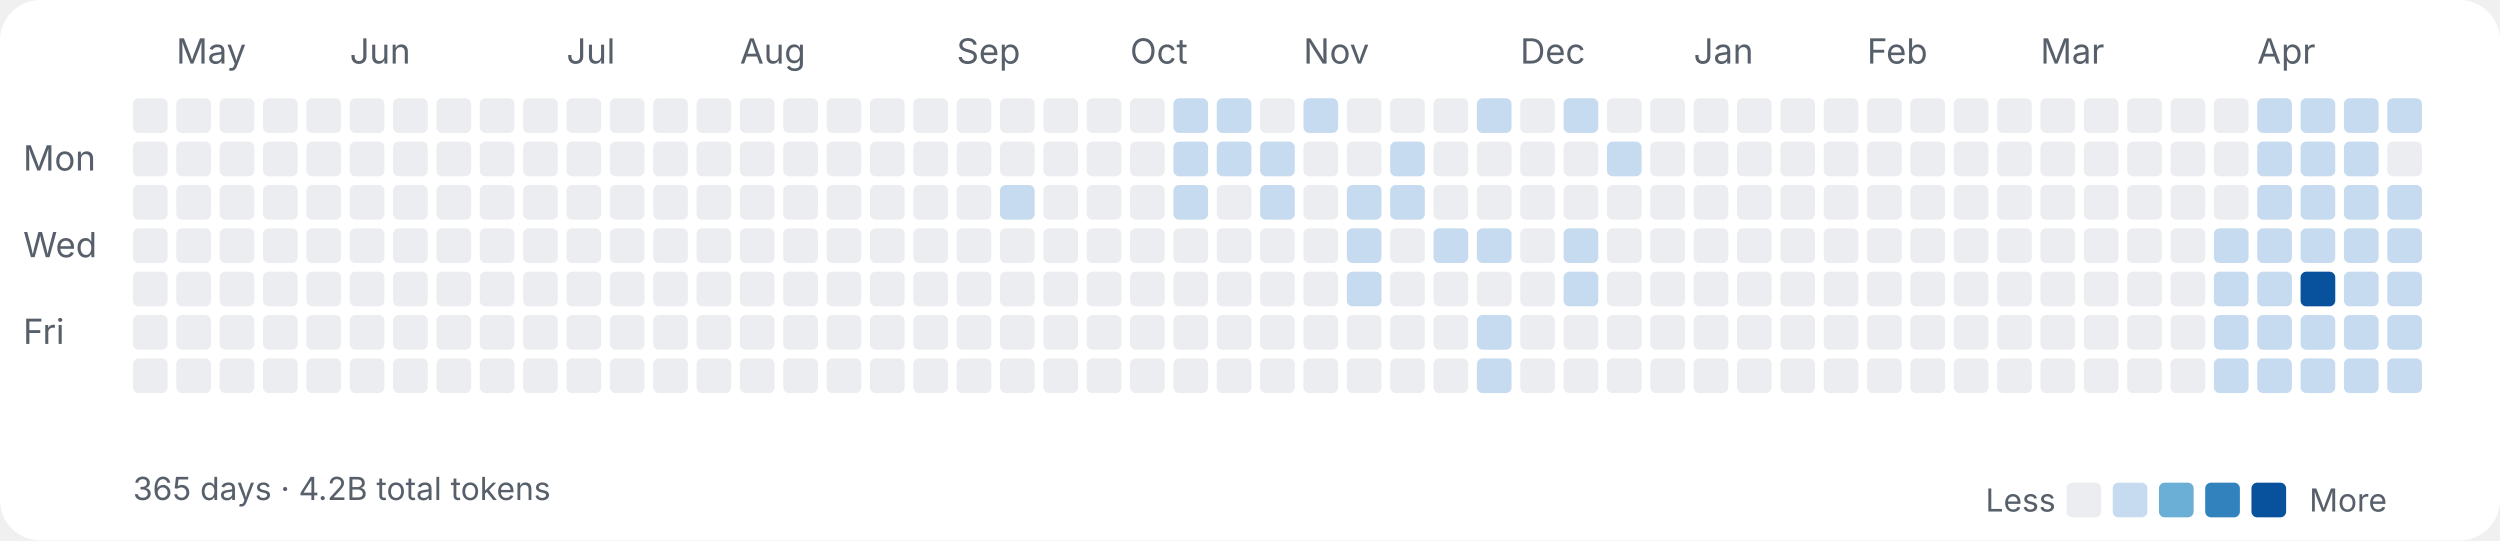
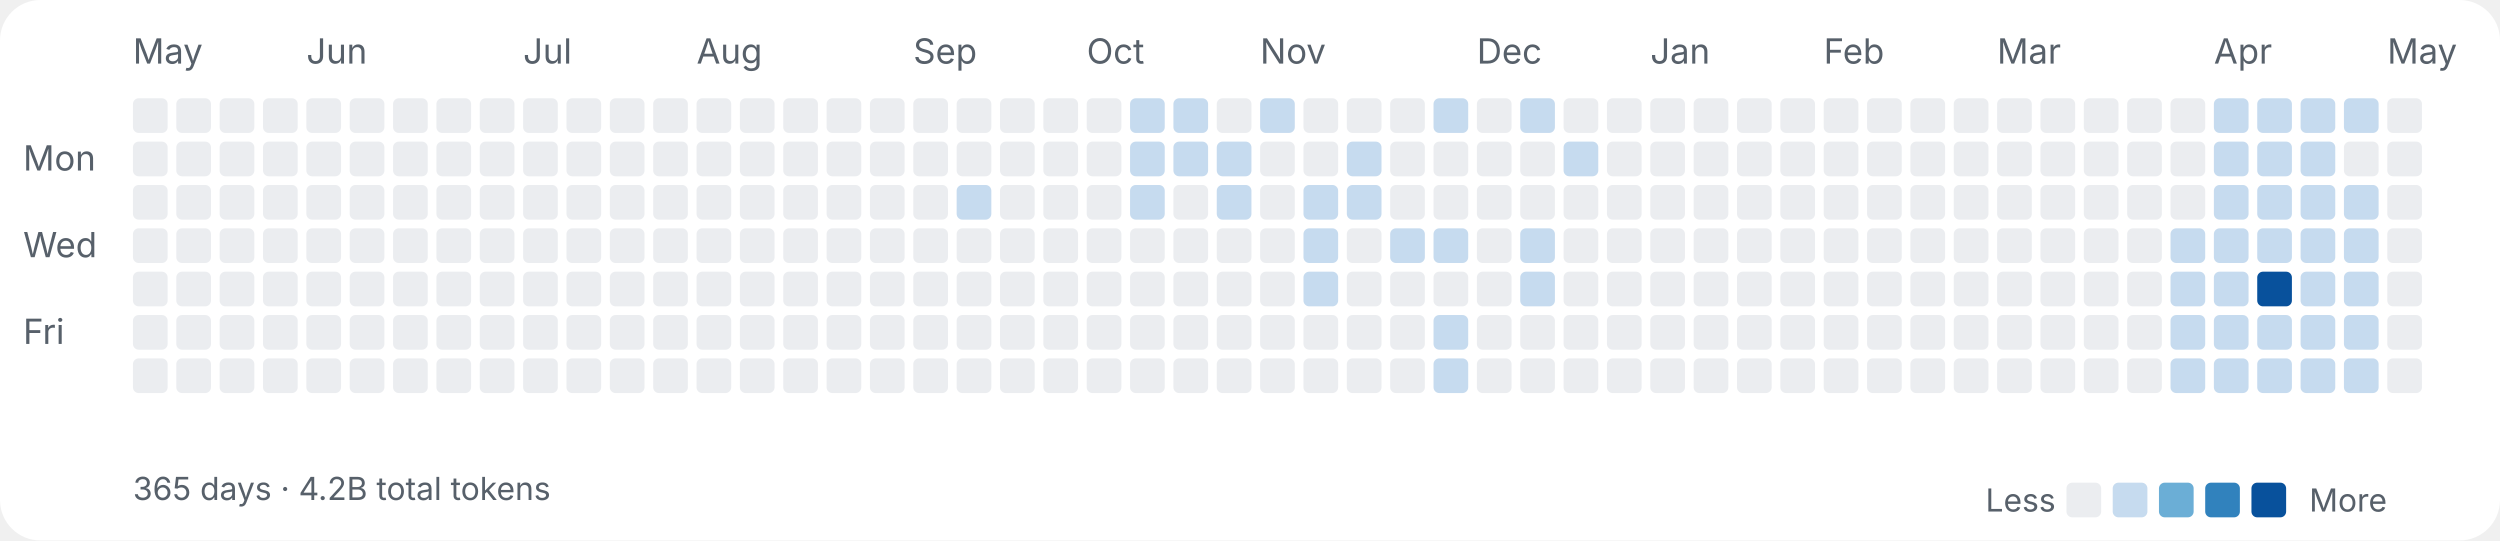
<svg xmlns="http://www.w3.org/2000/svg" width="865" height="187" viewBox="0 0 865 187" fill="none">
  <style>
.label{font:12px ui-sans-serif,system-ui,-apple-system,sans-serif;fill:#57606a}
.sub{font:11px ui-sans-serif,system-ui,-apple-system,sans-serif;fill:#57606a}
</style>
  <rect width="100%" height="100%" rx="14" fill="#ffffff" />
  <text class="label" x="8" y="59">Mon</text>
  <text class="label" x="8" y="89">Wed</text>
  <text class="label" x="8" y="119">Fri</text>
+   <text class="label" x="46" y="22">May</text>
  <rect x="46" y="34" width="12" height="12" rx="2" fill="#ebedf0" />
  <rect x="46" y="49" width="12" height="12" rx="2" fill="#ebedf0" />
  <rect x="46" y="64" width="12" height="12" rx="2" fill="#ebedf0" />
  <rect x="46" y="79" width="12" height="12" rx="2" fill="#ebedf0" />
  <rect x="46" y="94" width="12" height="12" rx="2" fill="#ebedf0" />
  <rect x="46" y="109" width="12" height="12" rx="2" fill="#ebedf0" />
  <rect x="46" y="124" width="12" height="12" rx="2" fill="#ebedf0" />
-   <text class="label" x="61" y="22">May</text>
  <rect x="61" y="34" width="12" height="12" rx="2" fill="#ebedf0" />
  <rect x="61" y="49" width="12" height="12" rx="2" fill="#ebedf0" />
  <rect x="61" y="64" width="12" height="12" rx="2" fill="#ebedf0" />
  <rect x="61" y="79" width="12" height="12" rx="2" fill="#ebedf0" />
  <rect x="61" y="94" width="12" height="12" rx="2" fill="#ebedf0" />
  <rect x="61" y="109" width="12" height="12" rx="2" fill="#ebedf0" />
  <rect x="61" y="124" width="12" height="12" rx="2" fill="#ebedf0" />
  <rect x="76" y="34" width="12" height="12" rx="2" fill="#ebedf0" />
  <rect x="76" y="49" width="12" height="12" rx="2" fill="#ebedf0" />
  <rect x="76" y="64" width="12" height="12" rx="2" fill="#ebedf0" />
  <rect x="76" y="79" width="12" height="12" rx="2" fill="#ebedf0" />
  <rect x="76" y="94" width="12" height="12" rx="2" fill="#ebedf0" />
  <rect x="76" y="109" width="12" height="12" rx="2" fill="#ebedf0" />
  <rect x="76" y="124" width="12" height="12" rx="2" fill="#ebedf0" />
  <rect x="91" y="34" width="12" height="12" rx="2" fill="#ebedf0" />
  <rect x="91" y="49" width="12" height="12" rx="2" fill="#ebedf0" />
  <rect x="91" y="64" width="12" height="12" rx="2" fill="#ebedf0" />
  <rect x="91" y="79" width="12" height="12" rx="2" fill="#ebedf0" />
  <rect x="91" y="94" width="12" height="12" rx="2" fill="#ebedf0" />
  <rect x="91" y="109" width="12" height="12" rx="2" fill="#ebedf0" />
  <rect x="91" y="124" width="12" height="12" rx="2" fill="#ebedf0" />
+   <text class="label" x="106" y="22">Jun</text>
  <rect x="106" y="34" width="12" height="12" rx="2" fill="#ebedf0" />
  <rect x="106" y="49" width="12" height="12" rx="2" fill="#ebedf0" />
  <rect x="106" y="64" width="12" height="12" rx="2" fill="#ebedf0" />
  <rect x="106" y="79" width="12" height="12" rx="2" fill="#ebedf0" />
  <rect x="106" y="94" width="12" height="12" rx="2" fill="#ebedf0" />
  <rect x="106" y="109" width="12" height="12" rx="2" fill="#ebedf0" />
  <rect x="106" y="124" width="12" height="12" rx="2" fill="#ebedf0" />
-   <text class="label" x="121" y="22">Jun</text>
  <rect x="121" y="34" width="12" height="12" rx="2" fill="#ebedf0" />
  <rect x="121" y="49" width="12" height="12" rx="2" fill="#ebedf0" />
  <rect x="121" y="64" width="12" height="12" rx="2" fill="#ebedf0" />
  <rect x="121" y="79" width="12" height="12" rx="2" fill="#ebedf0" />
  <rect x="121" y="94" width="12" height="12" rx="2" fill="#ebedf0" />
  <rect x="121" y="109" width="12" height="12" rx="2" fill="#ebedf0" />
  <rect x="121" y="124" width="12" height="12" rx="2" fill="#ebedf0" />
  <rect x="136" y="34" width="12" height="12" rx="2" fill="#ebedf0" />
  <rect x="136" y="49" width="12" height="12" rx="2" fill="#ebedf0" />
  <rect x="136" y="64" width="12" height="12" rx="2" fill="#ebedf0" />
  <rect x="136" y="79" width="12" height="12" rx="2" fill="#ebedf0" />
  <rect x="136" y="94" width="12" height="12" rx="2" fill="#ebedf0" />
  <rect x="136" y="109" width="12" height="12" rx="2" fill="#ebedf0" />
  <rect x="136" y="124" width="12" height="12" rx="2" fill="#ebedf0" />
  <rect x="151" y="34" width="12" height="12" rx="2" fill="#ebedf0" />
  <rect x="151" y="49" width="12" height="12" rx="2" fill="#ebedf0" />
  <rect x="151" y="64" width="12" height="12" rx="2" fill="#ebedf0" />
  <rect x="151" y="79" width="12" height="12" rx="2" fill="#ebedf0" />
  <rect x="151" y="94" width="12" height="12" rx="2" fill="#ebedf0" />
  <rect x="151" y="109" width="12" height="12" rx="2" fill="#ebedf0" />
  <rect x="151" y="124" width="12" height="12" rx="2" fill="#ebedf0" />
  <rect x="166" y="34" width="12" height="12" rx="2" fill="#ebedf0" />
  <rect x="166" y="49" width="12" height="12" rx="2" fill="#ebedf0" />
  <rect x="166" y="64" width="12" height="12" rx="2" fill="#ebedf0" />
  <rect x="166" y="79" width="12" height="12" rx="2" fill="#ebedf0" />
  <rect x="166" y="94" width="12" height="12" rx="2" fill="#ebedf0" />
  <rect x="166" y="109" width="12" height="12" rx="2" fill="#ebedf0" />
  <rect x="166" y="124" width="12" height="12" rx="2" fill="#ebedf0" />
+   <text class="label" x="181" y="22">Jul</text>
  <rect x="181" y="34" width="12" height="12" rx="2" fill="#ebedf0" />
  <rect x="181" y="49" width="12" height="12" rx="2" fill="#ebedf0" />
  <rect x="181" y="64" width="12" height="12" rx="2" fill="#ebedf0" />
  <rect x="181" y="79" width="12" height="12" rx="2" fill="#ebedf0" />
  <rect x="181" y="94" width="12" height="12" rx="2" fill="#ebedf0" />
  <rect x="181" y="109" width="12" height="12" rx="2" fill="#ebedf0" />
  <rect x="181" y="124" width="12" height="12" rx="2" fill="#ebedf0" />
-   <text class="label" x="196" y="22">Jul</text>
  <rect x="196" y="34" width="12" height="12" rx="2" fill="#ebedf0" />
  <rect x="196" y="49" width="12" height="12" rx="2" fill="#ebedf0" />
  <rect x="196" y="64" width="12" height="12" rx="2" fill="#ebedf0" />
  <rect x="196" y="79" width="12" height="12" rx="2" fill="#ebedf0" />
  <rect x="196" y="94" width="12" height="12" rx="2" fill="#ebedf0" />
  <rect x="196" y="109" width="12" height="12" rx="2" fill="#ebedf0" />
  <rect x="196" y="124" width="12" height="12" rx="2" fill="#ebedf0" />
  <rect x="211" y="34" width="12" height="12" rx="2" fill="#ebedf0" />
  <rect x="211" y="49" width="12" height="12" rx="2" fill="#ebedf0" />
  <rect x="211" y="64" width="12" height="12" rx="2" fill="#ebedf0" />
  <rect x="211" y="79" width="12" height="12" rx="2" fill="#ebedf0" />
  <rect x="211" y="94" width="12" height="12" rx="2" fill="#ebedf0" />
  <rect x="211" y="109" width="12" height="12" rx="2" fill="#ebedf0" />
  <rect x="211" y="124" width="12" height="12" rx="2" fill="#ebedf0" />
  <rect x="226" y="34" width="12" height="12" rx="2" fill="#ebedf0" />
  <rect x="226" y="49" width="12" height="12" rx="2" fill="#ebedf0" />
  <rect x="226" y="64" width="12" height="12" rx="2" fill="#ebedf0" />
  <rect x="226" y="79" width="12" height="12" rx="2" fill="#ebedf0" />
  <rect x="226" y="94" width="12" height="12" rx="2" fill="#ebedf0" />
  <rect x="226" y="109" width="12" height="12" rx="2" fill="#ebedf0" />
  <rect x="226" y="124" width="12" height="12" rx="2" fill="#ebedf0" />
+   <text class="label" x="241" y="22">Aug</text>
  <rect x="241" y="34" width="12" height="12" rx="2" fill="#ebedf0" />
  <rect x="241" y="49" width="12" height="12" rx="2" fill="#ebedf0" />
  <rect x="241" y="64" width="12" height="12" rx="2" fill="#ebedf0" />
  <rect x="241" y="79" width="12" height="12" rx="2" fill="#ebedf0" />
  <rect x="241" y="94" width="12" height="12" rx="2" fill="#ebedf0" />
  <rect x="241" y="109" width="12" height="12" rx="2" fill="#ebedf0" />
  <rect x="241" y="124" width="12" height="12" rx="2" fill="#ebedf0" />
-   <text class="label" x="256" y="22">Aug</text>
  <rect x="256" y="34" width="12" height="12" rx="2" fill="#ebedf0" />
  <rect x="256" y="49" width="12" height="12" rx="2" fill="#ebedf0" />
  <rect x="256" y="64" width="12" height="12" rx="2" fill="#ebedf0" />
  <rect x="256" y="79" width="12" height="12" rx="2" fill="#ebedf0" />
  <rect x="256" y="94" width="12" height="12" rx="2" fill="#ebedf0" />
  <rect x="256" y="109" width="12" height="12" rx="2" fill="#ebedf0" />
  <rect x="256" y="124" width="12" height="12" rx="2" fill="#ebedf0" />
  <rect x="271" y="34" width="12" height="12" rx="2" fill="#ebedf0" />
  <rect x="271" y="49" width="12" height="12" rx="2" fill="#ebedf0" />
  <rect x="271" y="64" width="12" height="12" rx="2" fill="#ebedf0" />
  <rect x="271" y="79" width="12" height="12" rx="2" fill="#ebedf0" />
  <rect x="271" y="94" width="12" height="12" rx="2" fill="#ebedf0" />
  <rect x="271" y="109" width="12" height="12" rx="2" fill="#ebedf0" />
  <rect x="271" y="124" width="12" height="12" rx="2" fill="#ebedf0" />
  <rect x="286" y="34" width="12" height="12" rx="2" fill="#ebedf0" />
  <rect x="286" y="49" width="12" height="12" rx="2" fill="#ebedf0" />
  <rect x="286" y="64" width="12" height="12" rx="2" fill="#ebedf0" />
  <rect x="286" y="79" width="12" height="12" rx="2" fill="#ebedf0" />
  <rect x="286" y="94" width="12" height="12" rx="2" fill="#ebedf0" />
  <rect x="286" y="109" width="12" height="12" rx="2" fill="#ebedf0" />
  <rect x="286" y="124" width="12" height="12" rx="2" fill="#ebedf0" />
  <rect x="301" y="34" width="12" height="12" rx="2" fill="#ebedf0" />
  <rect x="301" y="49" width="12" height="12" rx="2" fill="#ebedf0" />
  <rect x="301" y="64" width="12" height="12" rx="2" fill="#ebedf0" />
  <rect x="301" y="79" width="12" height="12" rx="2" fill="#ebedf0" />
  <rect x="301" y="94" width="12" height="12" rx="2" fill="#ebedf0" />
  <rect x="301" y="109" width="12" height="12" rx="2" fill="#ebedf0" />
  <rect x="301" y="124" width="12" height="12" rx="2" fill="#ebedf0" />
+   <text class="label" x="316" y="22">Sep</text>
  <rect x="316" y="34" width="12" height="12" rx="2" fill="#ebedf0" />
  <rect x="316" y="49" width="12" height="12" rx="2" fill="#ebedf0" />
  <rect x="316" y="64" width="12" height="12" rx="2" fill="#ebedf0" />
  <rect x="316" y="79" width="12" height="12" rx="2" fill="#ebedf0" />
  <rect x="316" y="94" width="12" height="12" rx="2" fill="#ebedf0" />
  <rect x="316" y="109" width="12" height="12" rx="2" fill="#ebedf0" />
  <rect x="316" y="124" width="12" height="12" rx="2" fill="#ebedf0" />
-   <text class="label" x="331" y="22">Sep</text>
  <rect x="331" y="34" width="12" height="12" rx="2" fill="#ebedf0" />
  <rect x="331" y="49" width="12" height="12" rx="2" fill="#ebedf0" />
-   <rect x="331" y="64" width="12" height="12" rx="2" fill="#ebedf0" />
+   <rect x="331" y="64" width="12" height="12" rx="2" fill="#c6dbef" />
  <rect x="331" y="79" width="12" height="12" rx="2" fill="#ebedf0" />
  <rect x="331" y="94" width="12" height="12" rx="2" fill="#ebedf0" />
  <rect x="331" y="109" width="12" height="12" rx="2" fill="#ebedf0" />
  <rect x="331" y="124" width="12" height="12" rx="2" fill="#ebedf0" />
  <rect x="346" y="34" width="12" height="12" rx="2" fill="#ebedf0" />
  <rect x="346" y="49" width="12" height="12" rx="2" fill="#ebedf0" />
-   <rect x="346" y="64" width="12" height="12" rx="2" fill="#c6dbef" />
+   <rect x="346" y="64" width="12" height="12" rx="2" fill="#ebedf0" />
  <rect x="346" y="79" width="12" height="12" rx="2" fill="#ebedf0" />
  <rect x="346" y="94" width="12" height="12" rx="2" fill="#ebedf0" />
  <rect x="346" y="109" width="12" height="12" rx="2" fill="#ebedf0" />
  <rect x="346" y="124" width="12" height="12" rx="2" fill="#ebedf0" />
  <rect x="361" y="34" width="12" height="12" rx="2" fill="#ebedf0" />
  <rect x="361" y="49" width="12" height="12" rx="2" fill="#ebedf0" />
  <rect x="361" y="64" width="12" height="12" rx="2" fill="#ebedf0" />
  <rect x="361" y="79" width="12" height="12" rx="2" fill="#ebedf0" />
  <rect x="361" y="94" width="12" height="12" rx="2" fill="#ebedf0" />
  <rect x="361" y="109" width="12" height="12" rx="2" fill="#ebedf0" />
  <rect x="361" y="124" width="12" height="12" rx="2" fill="#ebedf0" />
+   <text class="label" x="376" y="22">Oct</text>
  <rect x="376" y="34" width="12" height="12" rx="2" fill="#ebedf0" />
  <rect x="376" y="49" width="12" height="12" rx="2" fill="#ebedf0" />
  <rect x="376" y="64" width="12" height="12" rx="2" fill="#ebedf0" />
  <rect x="376" y="79" width="12" height="12" rx="2" fill="#ebedf0" />
  <rect x="376" y="94" width="12" height="12" rx="2" fill="#ebedf0" />
  <rect x="376" y="109" width="12" height="12" rx="2" fill="#ebedf0" />
  <rect x="376" y="124" width="12" height="12" rx="2" fill="#ebedf0" />
-   <text class="label" x="391" y="22">Oct</text>
-   <rect x="391" y="34" width="12" height="12" rx="2" fill="#ebedf0" />
-   <rect x="391" y="49" width="12" height="12" rx="2" fill="#ebedf0" />
-   <rect x="391" y="64" width="12" height="12" rx="2" fill="#ebedf0" />
+   <rect x="391" y="34" width="12" height="12" rx="2" fill="#c6dbef" />
+   <rect x="391" y="49" width="12" height="12" rx="2" fill="#c6dbef" />
+   <rect x="391" y="64" width="12" height="12" rx="2" fill="#c6dbef" />
  <rect x="391" y="79" width="12" height="12" rx="2" fill="#ebedf0" />
  <rect x="391" y="94" width="12" height="12" rx="2" fill="#ebedf0" />
  <rect x="391" y="109" width="12" height="12" rx="2" fill="#ebedf0" />
  <rect x="391" y="124" width="12" height="12" rx="2" fill="#ebedf0" />
  <rect x="406" y="34" width="12" height="12" rx="2" fill="#c6dbef" />
  <rect x="406" y="49" width="12" height="12" rx="2" fill="#c6dbef" />
-   <rect x="406" y="64" width="12" height="12" rx="2" fill="#c6dbef" />
+   <rect x="406" y="64" width="12" height="12" rx="2" fill="#ebedf0" />
  <rect x="406" y="79" width="12" height="12" rx="2" fill="#ebedf0" />
  <rect x="406" y="94" width="12" height="12" rx="2" fill="#ebedf0" />
  <rect x="406" y="109" width="12" height="12" rx="2" fill="#ebedf0" />
  <rect x="406" y="124" width="12" height="12" rx="2" fill="#ebedf0" />
-   <rect x="421" y="34" width="12" height="12" rx="2" fill="#c6dbef" />
+   <rect x="421" y="34" width="12" height="12" rx="2" fill="#ebedf0" />
  <rect x="421" y="49" width="12" height="12" rx="2" fill="#c6dbef" />
-   <rect x="421" y="64" width="12" height="12" rx="2" fill="#ebedf0" />
+   <rect x="421" y="64" width="12" height="12" rx="2" fill="#c6dbef" />
  <rect x="421" y="79" width="12" height="12" rx="2" fill="#ebedf0" />
  <rect x="421" y="94" width="12" height="12" rx="2" fill="#ebedf0" />
  <rect x="421" y="109" width="12" height="12" rx="2" fill="#ebedf0" />
  <rect x="421" y="124" width="12" height="12" rx="2" fill="#ebedf0" />
-   <rect x="436" y="34" width="12" height="12" rx="2" fill="#ebedf0" />
-   <rect x="436" y="49" width="12" height="12" rx="2" fill="#c6dbef" />
-   <rect x="436" y="64" width="12" height="12" rx="2" fill="#c6dbef" />
+   <text class="label" x="436" y="22">Nov</text>
+   <rect x="436" y="34" width="12" height="12" rx="2" fill="#c6dbef" />
+   <rect x="436" y="49" width="12" height="12" rx="2" fill="#ebedf0" />
+   <rect x="436" y="64" width="12" height="12" rx="2" fill="#ebedf0" />
  <rect x="436" y="79" width="12" height="12" rx="2" fill="#ebedf0" />
  <rect x="436" y="94" width="12" height="12" rx="2" fill="#ebedf0" />
  <rect x="436" y="109" width="12" height="12" rx="2" fill="#ebedf0" />
  <rect x="436" y="124" width="12" height="12" rx="2" fill="#ebedf0" />
-   <text class="label" x="451" y="22">Nov</text>
-   <rect x="451" y="34" width="12" height="12" rx="2" fill="#c6dbef" />
+   <rect x="451" y="34" width="12" height="12" rx="2" fill="#ebedf0" />
  <rect x="451" y="49" width="12" height="12" rx="2" fill="#ebedf0" />
-   <rect x="451" y="64" width="12" height="12" rx="2" fill="#ebedf0" />
-   <rect x="451" y="79" width="12" height="12" rx="2" fill="#ebedf0" />
-   <rect x="451" y="94" width="12" height="12" rx="2" fill="#ebedf0" />
+   <rect x="451" y="64" width="12" height="12" rx="2" fill="#c6dbef" />
+   <rect x="451" y="79" width="12" height="12" rx="2" fill="#c6dbef" />
+   <rect x="451" y="94" width="12" height="12" rx="2" fill="#c6dbef" />
  <rect x="451" y="109" width="12" height="12" rx="2" fill="#ebedf0" />
  <rect x="451" y="124" width="12" height="12" rx="2" fill="#ebedf0" />
  <rect x="466" y="34" width="12" height="12" rx="2" fill="#ebedf0" />
-   <rect x="466" y="49" width="12" height="12" rx="2" fill="#ebedf0" />
+   <rect x="466" y="49" width="12" height="12" rx="2" fill="#c6dbef" />
  <rect x="466" y="64" width="12" height="12" rx="2" fill="#c6dbef" />
-   <rect x="466" y="79" width="12" height="12" rx="2" fill="#c6dbef" />
-   <rect x="466" y="94" width="12" height="12" rx="2" fill="#c6dbef" />
+   <rect x="466" y="79" width="12" height="12" rx="2" fill="#ebedf0" />
+   <rect x="466" y="94" width="12" height="12" rx="2" fill="#ebedf0" />
  <rect x="466" y="109" width="12" height="12" rx="2" fill="#ebedf0" />
  <rect x="466" y="124" width="12" height="12" rx="2" fill="#ebedf0" />
  <rect x="481" y="34" width="12" height="12" rx="2" fill="#ebedf0" />
-   <rect x="481" y="49" width="12" height="12" rx="2" fill="#c6dbef" />
-   <rect x="481" y="64" width="12" height="12" rx="2" fill="#c6dbef" />
-   <rect x="481" y="79" width="12" height="12" rx="2" fill="#ebedf0" />
+   <rect x="481" y="49" width="12" height="12" rx="2" fill="#ebedf0" />
+   <rect x="481" y="64" width="12" height="12" rx="2" fill="#ebedf0" />
+   <rect x="481" y="79" width="12" height="12" rx="2" fill="#c6dbef" />
  <rect x="481" y="94" width="12" height="12" rx="2" fill="#ebedf0" />
  <rect x="481" y="109" width="12" height="12" rx="2" fill="#ebedf0" />
  <rect x="481" y="124" width="12" height="12" rx="2" fill="#ebedf0" />
-   <rect x="496" y="34" width="12" height="12" rx="2" fill="#ebedf0" />
+   <rect x="496" y="34" width="12" height="12" rx="2" fill="#c6dbef" />
  <rect x="496" y="49" width="12" height="12" rx="2" fill="#ebedf0" />
  <rect x="496" y="64" width="12" height="12" rx="2" fill="#ebedf0" />
  <rect x="496" y="79" width="12" height="12" rx="2" fill="#c6dbef" />
  <rect x="496" y="94" width="12" height="12" rx="2" fill="#ebedf0" />
-   <rect x="496" y="109" width="12" height="12" rx="2" fill="#ebedf0" />
-   <rect x="496" y="124" width="12" height="12" rx="2" fill="#ebedf0" />
-   <rect x="511" y="34" width="12" height="12" rx="2" fill="#c6dbef" />
+   <rect x="496" y="109" width="12" height="12" rx="2" fill="#c6dbef" />
+   <rect x="496" y="124" width="12" height="12" rx="2" fill="#c6dbef" />
+   <text class="label" x="511" y="22">Dec</text>
+   <rect x="511" y="34" width="12" height="12" rx="2" fill="#ebedf0" />
  <rect x="511" y="49" width="12" height="12" rx="2" fill="#ebedf0" />
  <rect x="511" y="64" width="12" height="12" rx="2" fill="#ebedf0" />
-   <rect x="511" y="79" width="12" height="12" rx="2" fill="#c6dbef" />
+   <rect x="511" y="79" width="12" height="12" rx="2" fill="#ebedf0" />
  <rect x="511" y="94" width="12" height="12" rx="2" fill="#ebedf0" />
-   <rect x="511" y="109" width="12" height="12" rx="2" fill="#c6dbef" />
-   <rect x="511" y="124" width="12" height="12" rx="2" fill="#c6dbef" />
-   <text class="label" x="526" y="22">Dec</text>
-   <rect x="526" y="34" width="12" height="12" rx="2" fill="#ebedf0" />
+   <rect x="511" y="109" width="12" height="12" rx="2" fill="#ebedf0" />
+   <rect x="511" y="124" width="12" height="12" rx="2" fill="#ebedf0" />
+   <rect x="526" y="34" width="12" height="12" rx="2" fill="#c6dbef" />
  <rect x="526" y="49" width="12" height="12" rx="2" fill="#ebedf0" />
  <rect x="526" y="64" width="12" height="12" rx="2" fill="#ebedf0" />
-   <rect x="526" y="79" width="12" height="12" rx="2" fill="#ebedf0" />
-   <rect x="526" y="94" width="12" height="12" rx="2" fill="#ebedf0" />
+   <rect x="526" y="79" width="12" height="12" rx="2" fill="#c6dbef" />
+   <rect x="526" y="94" width="12" height="12" rx="2" fill="#c6dbef" />
  <rect x="526" y="109" width="12" height="12" rx="2" fill="#ebedf0" />
  <rect x="526" y="124" width="12" height="12" rx="2" fill="#ebedf0" />
-   <rect x="541" y="34" width="12" height="12" rx="2" fill="#c6dbef" />
-   <rect x="541" y="49" width="12" height="12" rx="2" fill="#ebedf0" />
+   <rect x="541" y="34" width="12" height="12" rx="2" fill="#ebedf0" />
+   <rect x="541" y="49" width="12" height="12" rx="2" fill="#c6dbef" />
  <rect x="541" y="64" width="12" height="12" rx="2" fill="#ebedf0" />
-   <rect x="541" y="79" width="12" height="12" rx="2" fill="#c6dbef" />
-   <rect x="541" y="94" width="12" height="12" rx="2" fill="#c6dbef" />
+   <rect x="541" y="79" width="12" height="12" rx="2" fill="#ebedf0" />
+   <rect x="541" y="94" width="12" height="12" rx="2" fill="#ebedf0" />
  <rect x="541" y="109" width="12" height="12" rx="2" fill="#ebedf0" />
  <rect x="541" y="124" width="12" height="12" rx="2" fill="#ebedf0" />
  <rect x="556" y="34" width="12" height="12" rx="2" fill="#ebedf0" />
-   <rect x="556" y="49" width="12" height="12" rx="2" fill="#c6dbef" />
+   <rect x="556" y="49" width="12" height="12" rx="2" fill="#ebedf0" />
  <rect x="556" y="64" width="12" height="12" rx="2" fill="#ebedf0" />
  <rect x="556" y="79" width="12" height="12" rx="2" fill="#ebedf0" />
  <rect x="556" y="94" width="12" height="12" rx="2" fill="#ebedf0" />
  <rect x="556" y="109" width="12" height="12" rx="2" fill="#ebedf0" />
  <rect x="556" y="124" width="12" height="12" rx="2" fill="#ebedf0" />
+   <text class="label" x="571" y="22">Jan</text>
  <rect x="571" y="34" width="12" height="12" rx="2" fill="#ebedf0" />
  <rect x="571" y="49" width="12" height="12" rx="2" fill="#ebedf0" />
  <rect x="571" y="64" width="12" height="12" rx="2" fill="#ebedf0" />
  <rect x="571" y="79" width="12" height="12" rx="2" fill="#ebedf0" />
  <rect x="571" y="94" width="12" height="12" rx="2" fill="#ebedf0" />
  <rect x="571" y="109" width="12" height="12" rx="2" fill="#ebedf0" />
  <rect x="571" y="124" width="12" height="12" rx="2" fill="#ebedf0" />
-   <text class="label" x="586" y="22">Jan</text>
  <rect x="586" y="34" width="12" height="12" rx="2" fill="#ebedf0" />
  <rect x="586" y="49" width="12" height="12" rx="2" fill="#ebedf0" />
  <rect x="586" y="64" width="12" height="12" rx="2" fill="#ebedf0" />
  <rect x="586" y="79" width="12" height="12" rx="2" fill="#ebedf0" />
  <rect x="586" y="94" width="12" height="12" rx="2" fill="#ebedf0" />
  <rect x="586" y="109" width="12" height="12" rx="2" fill="#ebedf0" />
  <rect x="586" y="124" width="12" height="12" rx="2" fill="#ebedf0" />
  <rect x="601" y="34" width="12" height="12" rx="2" fill="#ebedf0" />
  <rect x="601" y="49" width="12" height="12" rx="2" fill="#ebedf0" />
  <rect x="601" y="64" width="12" height="12" rx="2" fill="#ebedf0" />
  <rect x="601" y="79" width="12" height="12" rx="2" fill="#ebedf0" />
  <rect x="601" y="94" width="12" height="12" rx="2" fill="#ebedf0" />
  <rect x="601" y="109" width="12" height="12" rx="2" fill="#ebedf0" />
  <rect x="601" y="124" width="12" height="12" rx="2" fill="#ebedf0" />
  <rect x="616" y="34" width="12" height="12" rx="2" fill="#ebedf0" />
  <rect x="616" y="49" width="12" height="12" rx="2" fill="#ebedf0" />
  <rect x="616" y="64" width="12" height="12" rx="2" fill="#ebedf0" />
  <rect x="616" y="79" width="12" height="12" rx="2" fill="#ebedf0" />
  <rect x="616" y="94" width="12" height="12" rx="2" fill="#ebedf0" />
  <rect x="616" y="109" width="12" height="12" rx="2" fill="#ebedf0" />
  <rect x="616" y="124" width="12" height="12" rx="2" fill="#ebedf0" />
+   <text class="label" x="631" y="22">Feb</text>
  <rect x="631" y="34" width="12" height="12" rx="2" fill="#ebedf0" />
  <rect x="631" y="49" width="12" height="12" rx="2" fill="#ebedf0" />
  <rect x="631" y="64" width="12" height="12" rx="2" fill="#ebedf0" />
  <rect x="631" y="79" width="12" height="12" rx="2" fill="#ebedf0" />
  <rect x="631" y="94" width="12" height="12" rx="2" fill="#ebedf0" />
  <rect x="631" y="109" width="12" height="12" rx="2" fill="#ebedf0" />
  <rect x="631" y="124" width="12" height="12" rx="2" fill="#ebedf0" />
-   <text class="label" x="646" y="22">Feb</text>
  <rect x="646" y="34" width="12" height="12" rx="2" fill="#ebedf0" />
  <rect x="646" y="49" width="12" height="12" rx="2" fill="#ebedf0" />
  <rect x="646" y="64" width="12" height="12" rx="2" fill="#ebedf0" />
  <rect x="646" y="79" width="12" height="12" rx="2" fill="#ebedf0" />
  <rect x="646" y="94" width="12" height="12" rx="2" fill="#ebedf0" />
  <rect x="646" y="109" width="12" height="12" rx="2" fill="#ebedf0" />
  <rect x="646" y="124" width="12" height="12" rx="2" fill="#ebedf0" />
  <rect x="661" y="34" width="12" height="12" rx="2" fill="#ebedf0" />
  <rect x="661" y="49" width="12" height="12" rx="2" fill="#ebedf0" />
  <rect x="661" y="64" width="12" height="12" rx="2" fill="#ebedf0" />
  <rect x="661" y="79" width="12" height="12" rx="2" fill="#ebedf0" />
  <rect x="661" y="94" width="12" height="12" rx="2" fill="#ebedf0" />
  <rect x="661" y="109" width="12" height="12" rx="2" fill="#ebedf0" />
  <rect x="661" y="124" width="12" height="12" rx="2" fill="#ebedf0" />
  <rect x="676" y="34" width="12" height="12" rx="2" fill="#ebedf0" />
  <rect x="676" y="49" width="12" height="12" rx="2" fill="#ebedf0" />
  <rect x="676" y="64" width="12" height="12" rx="2" fill="#ebedf0" />
  <rect x="676" y="79" width="12" height="12" rx="2" fill="#ebedf0" />
  <rect x="676" y="94" width="12" height="12" rx="2" fill="#ebedf0" />
  <rect x="676" y="109" width="12" height="12" rx="2" fill="#ebedf0" />
  <rect x="676" y="124" width="12" height="12" rx="2" fill="#ebedf0" />
+   <text class="label" x="691" y="22">Mar</text>
  <rect x="691" y="34" width="12" height="12" rx="2" fill="#ebedf0" />
  <rect x="691" y="49" width="12" height="12" rx="2" fill="#ebedf0" />
  <rect x="691" y="64" width="12" height="12" rx="2" fill="#ebedf0" />
  <rect x="691" y="79" width="12" height="12" rx="2" fill="#ebedf0" />
  <rect x="691" y="94" width="12" height="12" rx="2" fill="#ebedf0" />
  <rect x="691" y="109" width="12" height="12" rx="2" fill="#ebedf0" />
  <rect x="691" y="124" width="12" height="12" rx="2" fill="#ebedf0" />
-   <text class="label" x="706" y="22">Mar</text>
  <rect x="706" y="34" width="12" height="12" rx="2" fill="#ebedf0" />
  <rect x="706" y="49" width="12" height="12" rx="2" fill="#ebedf0" />
  <rect x="706" y="64" width="12" height="12" rx="2" fill="#ebedf0" />
  <rect x="706" y="79" width="12" height="12" rx="2" fill="#ebedf0" />
  <rect x="706" y="94" width="12" height="12" rx="2" fill="#ebedf0" />
  <rect x="706" y="109" width="12" height="12" rx="2" fill="#ebedf0" />
  <rect x="706" y="124" width="12" height="12" rx="2" fill="#ebedf0" />
  <rect x="721" y="34" width="12" height="12" rx="2" fill="#ebedf0" />
  <rect x="721" y="49" width="12" height="12" rx="2" fill="#ebedf0" />
  <rect x="721" y="64" width="12" height="12" rx="2" fill="#ebedf0" />
  <rect x="721" y="79" width="12" height="12" rx="2" fill="#ebedf0" />
  <rect x="721" y="94" width="12" height="12" rx="2" fill="#ebedf0" />
  <rect x="721" y="109" width="12" height="12" rx="2" fill="#ebedf0" />
  <rect x="721" y="124" width="12" height="12" rx="2" fill="#ebedf0" />
  <rect x="736" y="34" width="12" height="12" rx="2" fill="#ebedf0" />
  <rect x="736" y="49" width="12" height="12" rx="2" fill="#ebedf0" />
  <rect x="736" y="64" width="12" height="12" rx="2" fill="#ebedf0" />
  <rect x="736" y="79" width="12" height="12" rx="2" fill="#ebedf0" />
  <rect x="736" y="94" width="12" height="12" rx="2" fill="#ebedf0" />
  <rect x="736" y="109" width="12" height="12" rx="2" fill="#ebedf0" />
  <rect x="736" y="124" width="12" height="12" rx="2" fill="#ebedf0" />
  <rect x="751" y="34" width="12" height="12" rx="2" fill="#ebedf0" />
  <rect x="751" y="49" width="12" height="12" rx="2" fill="#ebedf0" />
  <rect x="751" y="64" width="12" height="12" rx="2" fill="#ebedf0" />
-   <rect x="751" y="79" width="12" height="12" rx="2" fill="#ebedf0" />
-   <rect x="751" y="94" width="12" height="12" rx="2" fill="#ebedf0" />
-   <rect x="751" y="109" width="12" height="12" rx="2" fill="#ebedf0" />
-   <rect x="751" y="124" width="12" height="12" rx="2" fill="#ebedf0" />
-   <rect x="766" y="34" width="12" height="12" rx="2" fill="#ebedf0" />
-   <rect x="766" y="49" width="12" height="12" rx="2" fill="#ebedf0" />
-   <rect x="766" y="64" width="12" height="12" rx="2" fill="#ebedf0" />
+   <rect x="751" y="79" width="12" height="12" rx="2" fill="#c6dbef" />
+   <rect x="751" y="94" width="12" height="12" rx="2" fill="#c6dbef" />
+   <rect x="751" y="109" width="12" height="12" rx="2" fill="#c6dbef" />
+   <rect x="751" y="124" width="12" height="12" rx="2" fill="#c6dbef" />
+   <text class="label" x="766" y="22">Apr</text>
+   <rect x="766" y="34" width="12" height="12" rx="2" fill="#c6dbef" />
+   <rect x="766" y="49" width="12" height="12" rx="2" fill="#c6dbef" />
+   <rect x="766" y="64" width="12" height="12" rx="2" fill="#c6dbef" />
  <rect x="766" y="79" width="12" height="12" rx="2" fill="#c6dbef" />
  <rect x="766" y="94" width="12" height="12" rx="2" fill="#c6dbef" />
  <rect x="766" y="109" width="12" height="12" rx="2" fill="#c6dbef" />
  <rect x="766" y="124" width="12" height="12" rx="2" fill="#c6dbef" />
-   <text class="label" x="781" y="22">Apr</text>
  <rect x="781" y="34" width="12" height="12" rx="2" fill="#c6dbef" />
  <rect x="781" y="49" width="12" height="12" rx="2" fill="#c6dbef" />
  <rect x="781" y="64" width="12" height="12" rx="2" fill="#c6dbef" />
  <rect x="781" y="79" width="12" height="12" rx="2" fill="#c6dbef" />
-   <rect x="781" y="94" width="12" height="12" rx="2" fill="#c6dbef" />
+   <rect x="781" y="94" width="12" height="12" rx="2" fill="#08519c" />
  <rect x="781" y="109" width="12" height="12" rx="2" fill="#c6dbef" />
  <rect x="781" y="124" width="12" height="12" rx="2" fill="#c6dbef" />
  <rect x="796" y="34" width="12" height="12" rx="2" fill="#c6dbef" />
  <rect x="796" y="49" width="12" height="12" rx="2" fill="#c6dbef" />
  <rect x="796" y="64" width="12" height="12" rx="2" fill="#c6dbef" />
  <rect x="796" y="79" width="12" height="12" rx="2" fill="#c6dbef" />
-   <rect x="796" y="94" width="12" height="12" rx="2" fill="#08519c" />
+   <rect x="796" y="94" width="12" height="12" rx="2" fill="#c6dbef" />
  <rect x="796" y="109" width="12" height="12" rx="2" fill="#c6dbef" />
  <rect x="796" y="124" width="12" height="12" rx="2" fill="#c6dbef" />
  <rect x="811" y="34" width="12" height="12" rx="2" fill="#c6dbef" />
-   <rect x="811" y="49" width="12" height="12" rx="2" fill="#c6dbef" />
+   <rect x="811" y="49" width="12" height="12" rx="2" fill="#ebedf0" />
  <rect x="811" y="64" width="12" height="12" rx="2" fill="#c6dbef" />
  <rect x="811" y="79" width="12" height="12" rx="2" fill="#c6dbef" />
  <rect x="811" y="94" width="12" height="12" rx="2" fill="#c6dbef" />
  <rect x="811" y="109" width="12" height="12" rx="2" fill="#c6dbef" />
  <rect x="811" y="124" width="12" height="12" rx="2" fill="#c6dbef" />
-   <rect x="826" y="34" width="12" height="12" rx="2" fill="#c6dbef" />
+   <text class="label" x="826" y="22">May</text>
+   <rect x="826" y="34" width="12" height="12" rx="2" fill="#ebedf0" />
  <rect x="826" y="49" width="12" height="12" rx="2" fill="#ebedf0" />
-   <rect x="826" y="64" width="12" height="12" rx="2" fill="#c6dbef" />
-   <rect x="826" y="79" width="12" height="12" rx="2" fill="#c6dbef" />
-   <rect x="826" y="94" width="12" height="12" rx="2" fill="#c6dbef" />
-   <rect x="826" y="109" width="12" height="12" rx="2" fill="#c6dbef" />
-   <rect x="826" y="124" width="12" height="12" rx="2" fill="#c6dbef" />
+   <rect x="826" y="64" width="12" height="12" rx="2" fill="#ebedf0" />
+   <rect x="826" y="79" width="12" height="12" rx="2" fill="#ebedf0" />
+   <rect x="826" y="94" width="12" height="12" rx="2" fill="#ebedf0" />
+   <rect x="826" y="109" width="12" height="12" rx="2" fill="#ebedf0" />
+   <rect x="826" y="124" width="12" height="12" rx="2" fill="#ebedf0" />
  <text class="sub" x="687" y="177">Less</text>
  <rect x="715" y="167" width="12" height="12" rx="2" fill="#ebedf0" />
  <rect x="731" y="167" width="12" height="12" rx="2" fill="#c6dbef" />
  <rect x="747" y="167" width="12" height="12" rx="2" fill="#6baed6" />
  <rect x="763" y="167" width="12" height="12" rx="2" fill="#3182bd" />
  <rect x="779" y="167" width="12" height="12" rx="2" fill="#08519c" />
  <text class="sub" x="799" y="177">More</text>
  <text class="sub" x="46" y="173">365 days · 4.2B total tokens</text>
</svg>
